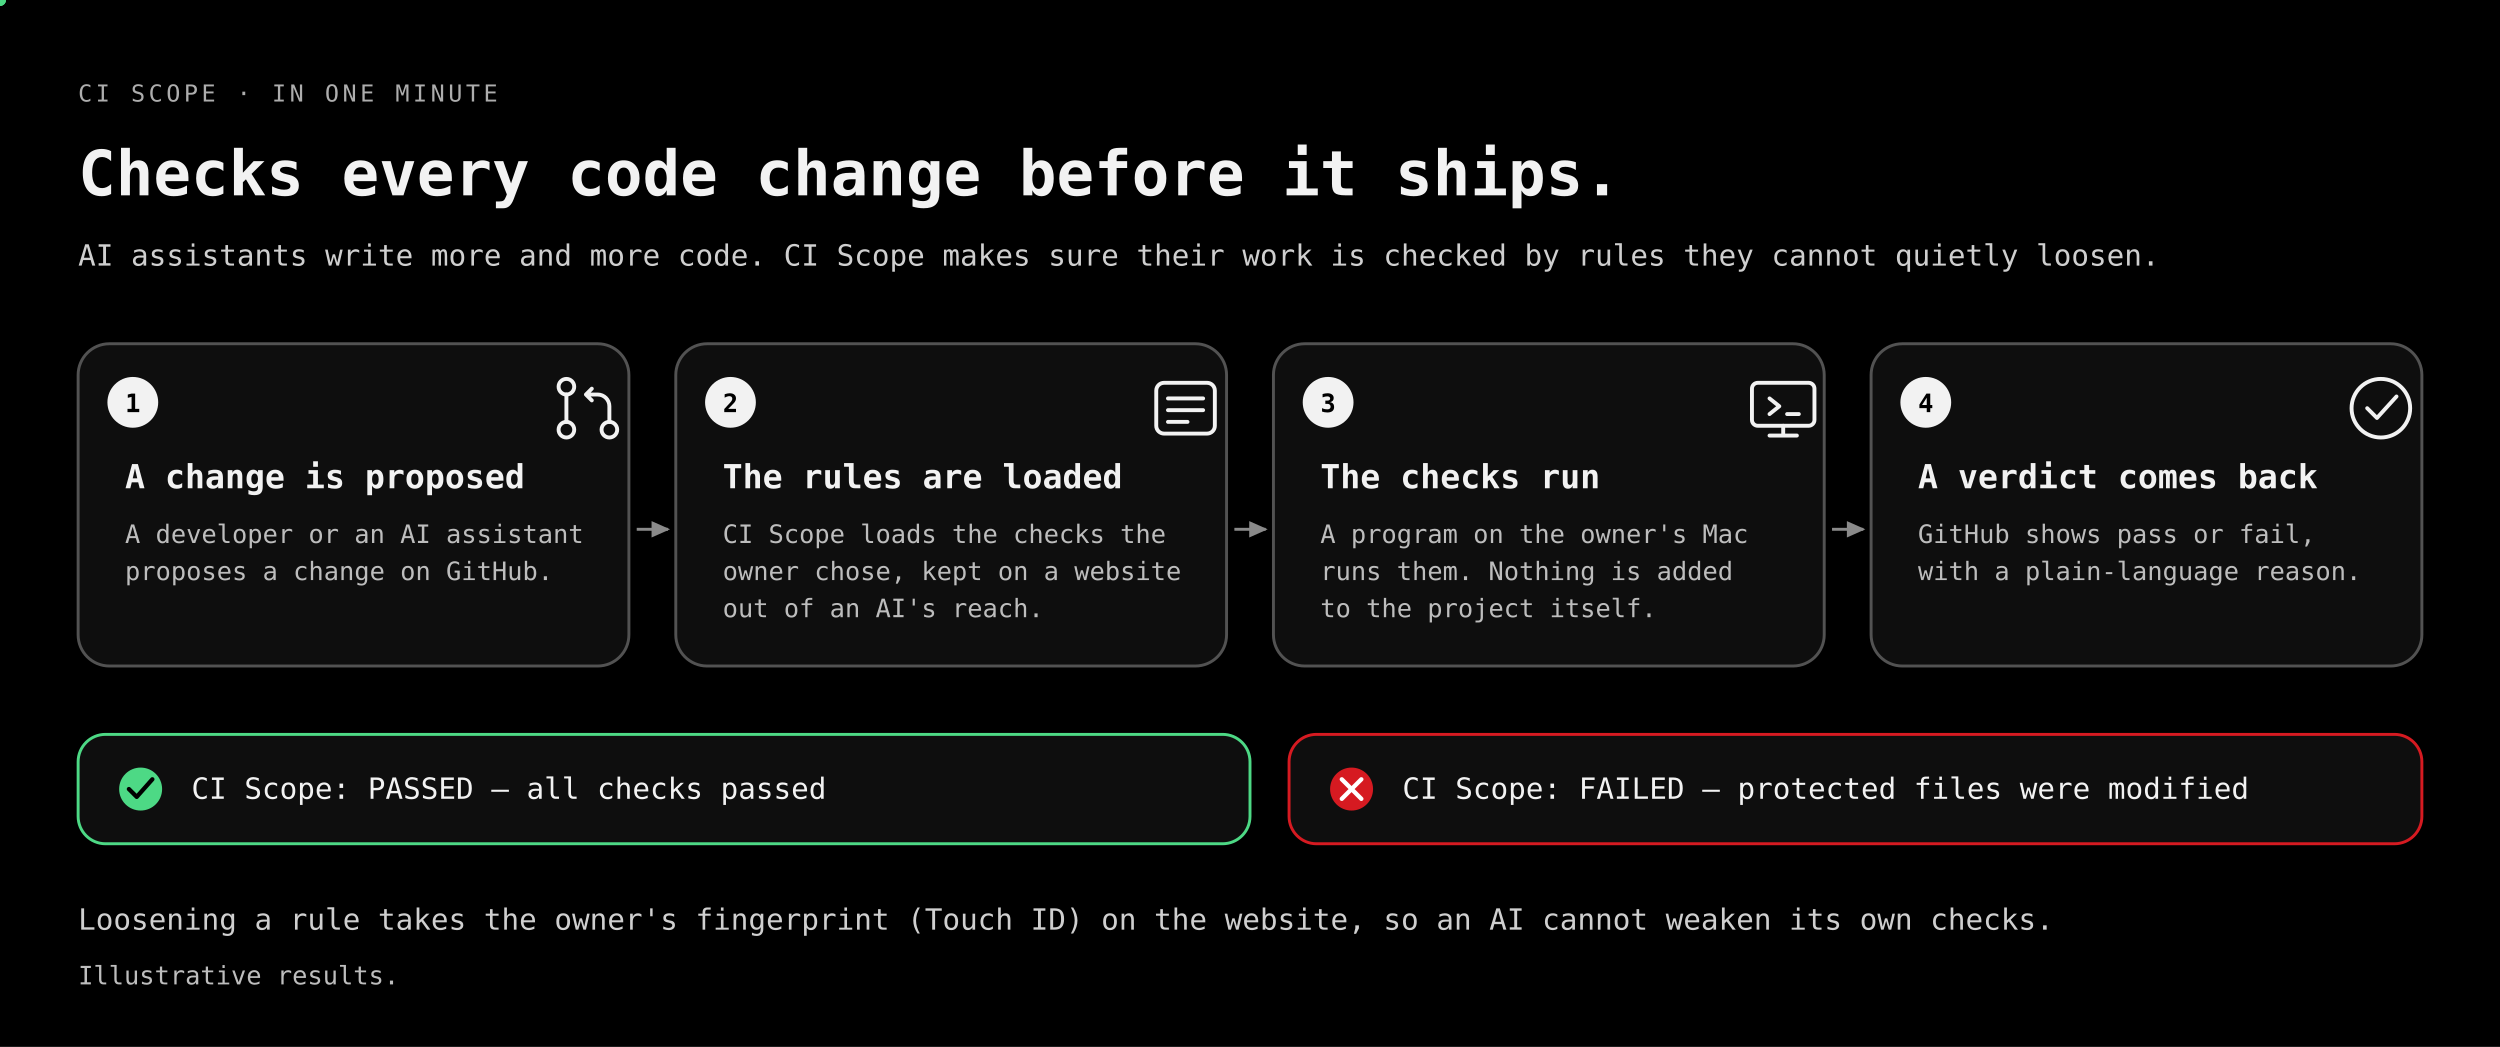
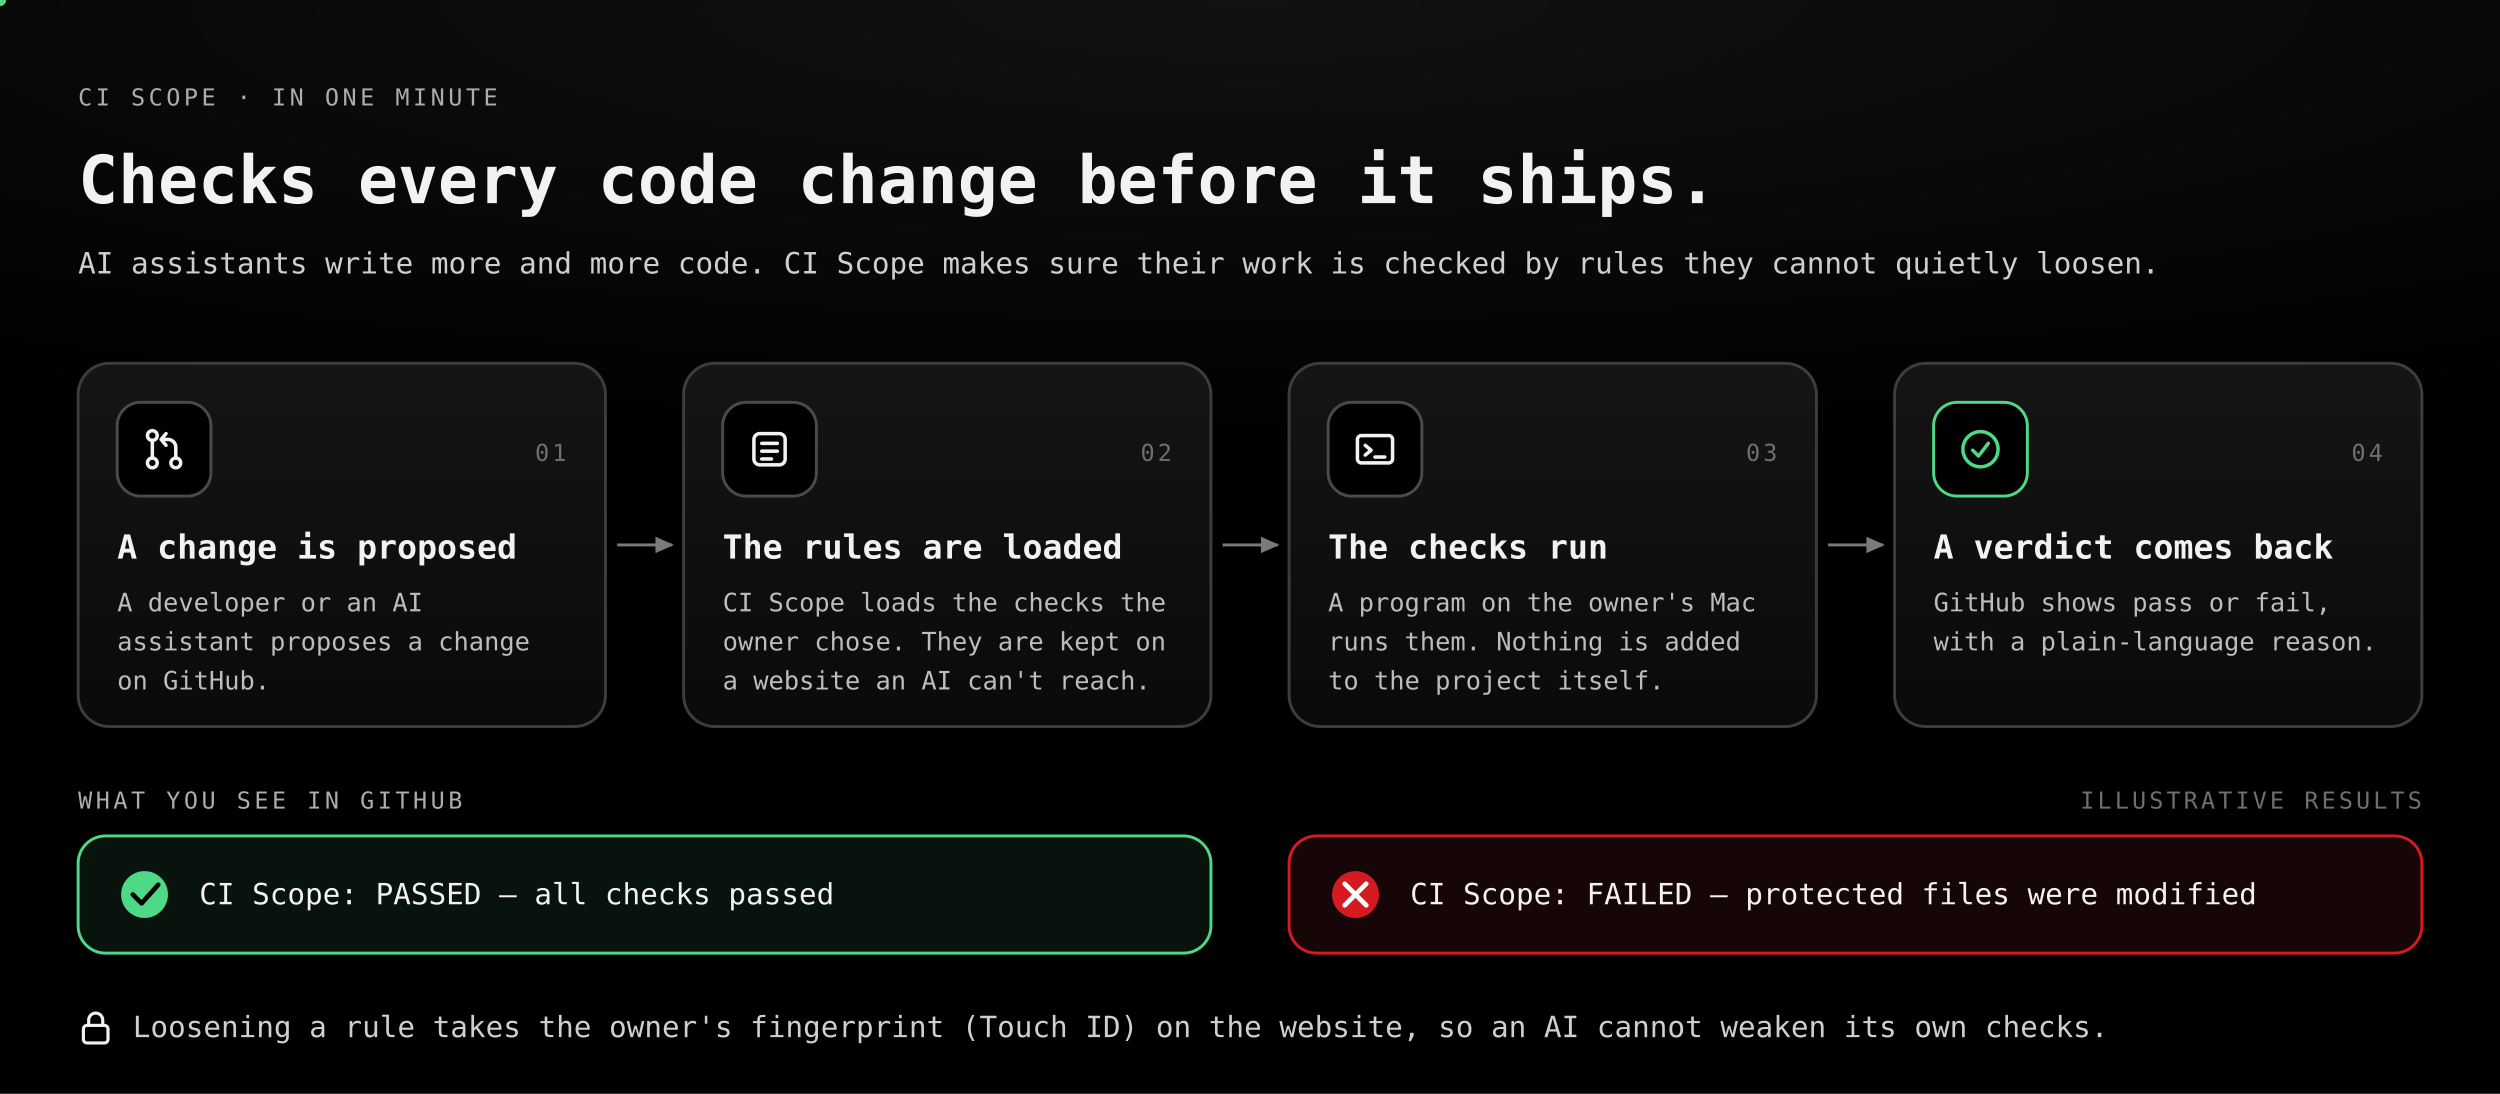
- <svg xmlns="http://www.w3.org/2000/svg" viewBox="0 0 1280 536" width="1280" height="536" role="img" aria-labelledby="t d">
+ <svg xmlns="http://www.w3.org/2000/svg" viewBox="0 0 1280 560" width="1280" height="560" role="img" aria-labelledby="t d">
  <style>
    text { font-family: ui-monospace, "SF Mono", Menlo, Consolas, monospace; fill: #f2f2f2; }
    .cap { font-size: 12px; letter-spacing: 1.8px; fill: #adadad; }
-     .big { font-size: 32px; font-weight: 700; }
+     .big { font-size: 34px; font-weight: 700; }
    .lead { font-size: 15px; fill: #cfcfcf; }
    .h { font-size: 17px; font-weight: 700; }
    .s { font-size: 13px; fill: #bdbdbd; }
-     .card { fill: #0e0e0e; stroke: #525252; stroke-width: 1.5; }
-     .num { fill: #f2f2f2; }
-     .n { font-size: 13px; font-weight: 700; fill: #000; }
-     .ico { fill: none; stroke: #f2f2f2; stroke-width: 2; stroke-linecap: round; stroke-linejoin: round; }
-     .arrow { fill: none; stroke: #8a8a8a; stroke-width: 1.5; }
-     .ok { fill: #0e0e0e; stroke: #4dd985; stroke-width: 1.5; }
-     .bad { fill: #0e0e0e; stroke: #d61a21; stroke-width: 1.5; }
+     .no { font-size: 12px; letter-spacing: 1.6px; fill: #6f6f6f; }
+     .card { fill: url(#cardfill); stroke: #3d3d3d; stroke-width: 1.5; }
+     .tile { fill: #000; stroke: #4a4a4a; stroke-width: 1.5; }
+     .ico { fill: none; stroke: #f2f2f2; stroke-width: 1.8; stroke-linecap: round; stroke-linejoin: round; }
+     .link { fill: none; stroke: #7a7a7a; stroke-width: 1.5; }
+     .ok { fill: #07130c; stroke: #4dd985; stroke-width: 1.5; }
+     .bad { fill: #170607; stroke: #d61a21; stroke-width: 1.5; }
    .dot { fill: #4dd985; }
    @media (prefers-reduced-motion: reduce) { .dot { display: none; } }
  </style>
  <defs>
    <marker id="ah" viewBox="0 0 10 10" refX="8" refY="5" markerWidth="7" markerHeight="7" orient="auto">
-       <path d="M0 1 L9 5 L0 9 z" fill="#8a8a8a" />
+       <path d="M0 1 L9 5 L0 9 z" fill="#7a7a7a" />
    </marker>
+     <linearGradient id="cardfill" x1="0" y1="0" x2="0" y2="1">
+       <stop offset="0" stop-color="#151515" />
+       <stop offset="1" stop-color="#0a0a0a" />
+     </linearGradient>
+     <radialGradient id="glow" cx="0.5" cy="0" r="0.9">
+       <stop offset="0" stop-color="#ffffff" stop-opacity="0.07" />
+       <stop offset="1" stop-color="#ffffff" stop-opacity="0" />
+     </radialGradient>
  </defs>
-   <rect width="1280" height="536" fill="#000" />
-   <text x="40" y="52" class="cap">CI SCOPE · IN ONE MINUTE</text>
-   <text x="40" y="100" class="big">Checks every code change before it ships.</text>
-   <text x="40" y="136" class="lead">AI assistants write more and more code. CI Scope makes sure their work is checked by rules they cannot quietly loosen.</text>
-   <rect class="card" x="40" y="176" width="282" height="165" rx="16" />
-   <rect class="card" x="346" y="176" width="282" height="165" rx="16" />
-   <rect class="card" x="652" y="176" width="282" height="165" rx="16" />
-   <rect class="card" x="958" y="176" width="282" height="165" rx="16" />
-   <circle class="num" cx="68" cy="206" r="13" />
-   <text x="68" y="211" class="n" text-anchor="middle">1</text>
-   <circle class="num" cx="374" cy="206" r="13" />
-   <text x="374" y="211" class="n" text-anchor="middle">2</text>
-   <circle class="num" cx="680" cy="206" r="13" />
-   <text x="680" y="211" class="n" text-anchor="middle">3</text>
-   <circle class="num" cx="986" cy="206" r="13" />
-   <text x="986" y="211" class="n" text-anchor="middle">4</text>
-   <g class="ico" transform="translate(282 190)">
-     <circle cx="8" cy="8" r="4" />
-     <circle cx="8" cy="30" r="4" />
-     <circle cx="30" cy="30" r="4" />
-     <path d="M8 12v14M30 26V18a6 6 0 0 0-6-6h-6M21 9l-3 3 3 3" />
+   <rect width="1280" height="560" fill="#000" />
+   <rect width="1280" height="260" fill="url(#glow)" />
+   <text x="40" y="54" class="cap">CI SCOPE · IN ONE MINUTE</text>
+   <text x="40" y="104" class="big">Checks every code change before it ships.</text>
+   <text x="40" y="140" class="lead">AI assistants write more and more code. CI Scope makes sure their work is checked by rules they cannot quietly loosen.</text>
+   <rect class="card" x="40" y="186" width="270" height="186" rx="16" />
+   <rect class="tile" x="60" y="206" width="48" height="48" rx="12" />
+   <g class="ico" transform="translate(72 218)">
+     <circle cx="6" cy="5" r="2.5" />
+     <circle cx="6" cy="19" r="2.5" />
+     <circle cx="18" cy="19" r="2.5" />
+     <path d="M6 7.5v9M18 16.5V11a4 4 0 0 0-4-4h-3M13 4l-2.5 3 2.5 3" />
  </g>
-   <g class="ico" transform="translate(588 190)">
-     <rect x="4" y="6" width="30" height="26" rx="4" />
-     <path d="M10 14h18M10 20h18M10 26h10" />
+   <text x="290" y="236" class="no" text-anchor="end">01</text>
+   <text x="60" y="286" class="h">A change is proposed</text>
+   <text x="60" y="313" class="s">A developer or an AI</text>
+   <text x="60" y="333" class="s">assistant proposes a change</text>
+   <text x="60" y="353" class="s">on GitHub.</text>
+   <path class="link" d="M316 279 L344 279" marker-end="url(#ah)" />
+   <circle class="dot" r="3">
+     <animateMotion dur="6s" begin="0s" repeatCount="indefinite" path="M316 279 L344 279" />
+   </circle>
+   <rect class="card" x="350" y="186" width="270" height="186" rx="16" />
+   <rect class="tile" x="370" y="206" width="48" height="48" rx="12" />
+   <g class="ico" transform="translate(382 218)">
+     <rect x="4" y="4" width="16" height="16" rx="3" />
+     <path d="M8 9h8M8 13h8M8 17h5" />
  </g>
-   <g class="ico" transform="translate(894 190)">
-     <rect x="3" y="6" width="32" height="22" rx="3" />
-     <path d="M12 33h14M19 28v5M12 14l5 4-5 4M21 22h6" />
+   <text x="600" y="236" class="no" text-anchor="end">02</text>
+   <text x="370" y="286" class="h">The rules are loaded</text>
+   <text x="370" y="313" class="s">CI Scope loads the checks the</text>
+   <text x="370" y="333" class="s">owner chose. They are kept on</text>
+   <text x="370" y="353" class="s">a website an AI can't reach.</text>
+   <path class="link" d="M626 279 L654 279" marker-end="url(#ah)" />
+   <circle class="dot" r="3">
+     <animateMotion dur="6s" begin="2s" repeatCount="indefinite" path="M626 279 L654 279" />
+   </circle>
+   <rect class="card" x="660" y="186" width="270" height="186" rx="16" />
+   <rect class="tile" x="680" y="206" width="48" height="48" rx="12" />
+   <g class="ico" transform="translate(692 218)">
+     <rect x="3" y="5" width="18" height="14" rx="2" />
+     <path d="M7 10l3 2.5-3 2.5M12 16h5" />
  </g>
-   <g class="ico" transform="translate(1200 190)">
-     <circle cx="19" cy="19" r="15" />
-     <path d="M12 19l5 5 10-11" />
+   <text x="910" y="236" class="no" text-anchor="end">03</text>
+   <text x="680" y="286" class="h">The checks run</text>
+   <text x="680" y="313" class="s">A program on the owner's Mac</text>
+   <text x="680" y="333" class="s">runs them. Nothing is added</text>
+   <text x="680" y="353" class="s">to the project itself.</text>
+   <path class="link" d="M936 279 L964 279" marker-end="url(#ah)" />
+   <circle class="dot" r="3">
+     <animateMotion dur="6s" begin="4s" repeatCount="indefinite" path="M936 279 L964 279" />
+   </circle>
+   <rect class="card" x="970" y="186" width="270" height="186" rx="16" />
+   <rect class="tile" x="990" y="206" width="48" height="48" rx="12" style="stroke:#4dd985" />
+   <g class="ico" transform="translate(1002 218)" style="stroke:#4dd985">
+     <circle cx="12" cy="12" r="9" />
+     <path d="M8 12.5l3 3 5-6.5" />
  </g>
-   <text x="64" y="250" class="h">A change is proposed</text>
-   <text x="64" y="278" class="s">A developer or an AI assistant</text>
-   <text x="64" y="297" class="s">proposes a change on GitHub.</text>
-   <text x="370" y="250" class="h">The rules are loaded</text>
-   <text x="370" y="278" class="s">CI Scope loads the checks the</text>
-   <text x="370" y="297" class="s">owner chose, kept on a website</text>
-   <text x="370" y="316" class="s">out of an AI's reach.</text>
-   <text x="676" y="250" class="h">The checks run</text>
-   <text x="676" y="278" class="s">A program on the owner's Mac</text>
-   <text x="676" y="297" class="s">runs them. Nothing is added</text>
-   <text x="676" y="316" class="s">to the project itself.</text>
-   <text x="982" y="250" class="h">A verdict comes back</text>
-   <text x="982" y="278" class="s">GitHub shows pass or fail,</text>
-   <text x="982" y="297" class="s">with a plain-language reason.</text>
-   <path class="arrow" d="M326 271 L342 271" marker-end="url(#ah)" />
-   <path class="arrow" d="M632 271 L648 271" marker-end="url(#ah)" />
-   <path class="arrow" d="M938 271 L954 271" marker-end="url(#ah)" />
-   <circle class="dot" r="3">
-     <animateMotion dur="6s" repeatCount="indefinite" path="M326 271 L342 271" />
-   </circle>
-   <circle class="dot" r="3">
-     <animateMotion dur="6s" begin="2s" repeatCount="indefinite" path="M632 271 L648 271" />
-   </circle>
-   <circle class="dot" r="3">
-     <animateMotion dur="6s" begin="4s" repeatCount="indefinite" path="M938 271 L954 271" />
-   </circle>
-   <g transform="translate(0 -24)">
-     <rect class="ok" x="40" y="400" width="600" height="56" rx="14" />
-     <circle cx="72" cy="428" r="11" fill="#4dd985" />
-     <path d="M66 428l4 4 8-9" fill="none" stroke="#000" stroke-width="2.2" stroke-linecap="round" stroke-linejoin="round" />
-     <text x="98" y="433" style="font-size:15px">CI Scope: PASSED — all checks passed</text>
-     <rect class="bad" x="660" y="400" width="580" height="56" rx="14" />
-     <circle cx="692" cy="428" r="11" fill="#d61a21" />
-     <path d="M687 423l10 10M697 423l-10 10" fill="none" stroke="#fff" stroke-width="2.2" stroke-linecap="round" />
-     <text x="718" y="433" style="font-size:15px">CI Scope: FAILED — protected files were modified</text>
-     <text x="40" y="500" class="lead">Loosening a rule takes the owner's fingerprint (Touch ID) on the website, so an AI cannot weaken its own checks.</text>
-     <text x="40" y="528" class="s">Illustrative results.</text>
+   <text x="1220" y="236" class="no" text-anchor="end">04</text>
+   <text x="990" y="286" class="h">A verdict comes back</text>
+   <text x="990" y="313" class="s">GitHub shows pass or fail,</text>
+   <text x="990" y="333" class="s">with a plain-language reason.</text>
+   <text x="40" y="414" class="cap">WHAT YOU SEE IN GITHUB</text>
+   <text x="1240" y="414" class="no" text-anchor="end">ILLUSTRATIVE RESULTS</text>
+   <rect class="ok" x="40" y="428" width="580" height="60" rx="14" />
+   <circle cx="74" cy="458" r="12" fill="#4dd985" />
+   <path d="M68 458l4.5 4.5 8.5-9.5" fill="none" stroke="#000" stroke-width="2.4" stroke-linecap="round" stroke-linejoin="round" />
+   <text x="102" y="463" style="font-size:15px">CI Scope: PASSED — all checks passed</text>
+   <rect class="bad" x="660" y="428" width="580" height="60" rx="14" />
+   <circle cx="694" cy="458" r="12" fill="#d61a21" />
+   <path d="M688.5 452.5l11 11M699.5 452.5l-11 11" fill="none" stroke="#fff" stroke-width="2.4" stroke-linecap="round" />
+   <text x="722" y="463" style="font-size:15px">CI Scope: FAILED — protected files were modified</text>
+   <g class="ico" transform="translate(40 516) scale(0.9)">
+     <rect x="3" y="10" width="14" height="10" rx="2" />
+     <path d="M6 10V7a4 4 0 0 1 8 0v3" />
  </g>
+   <text x="68" y="531" class="lead">Loosening a rule takes the owner's fingerprint (Touch ID) on the website, so an AI cannot weaken its own checks.</text>
</svg>
